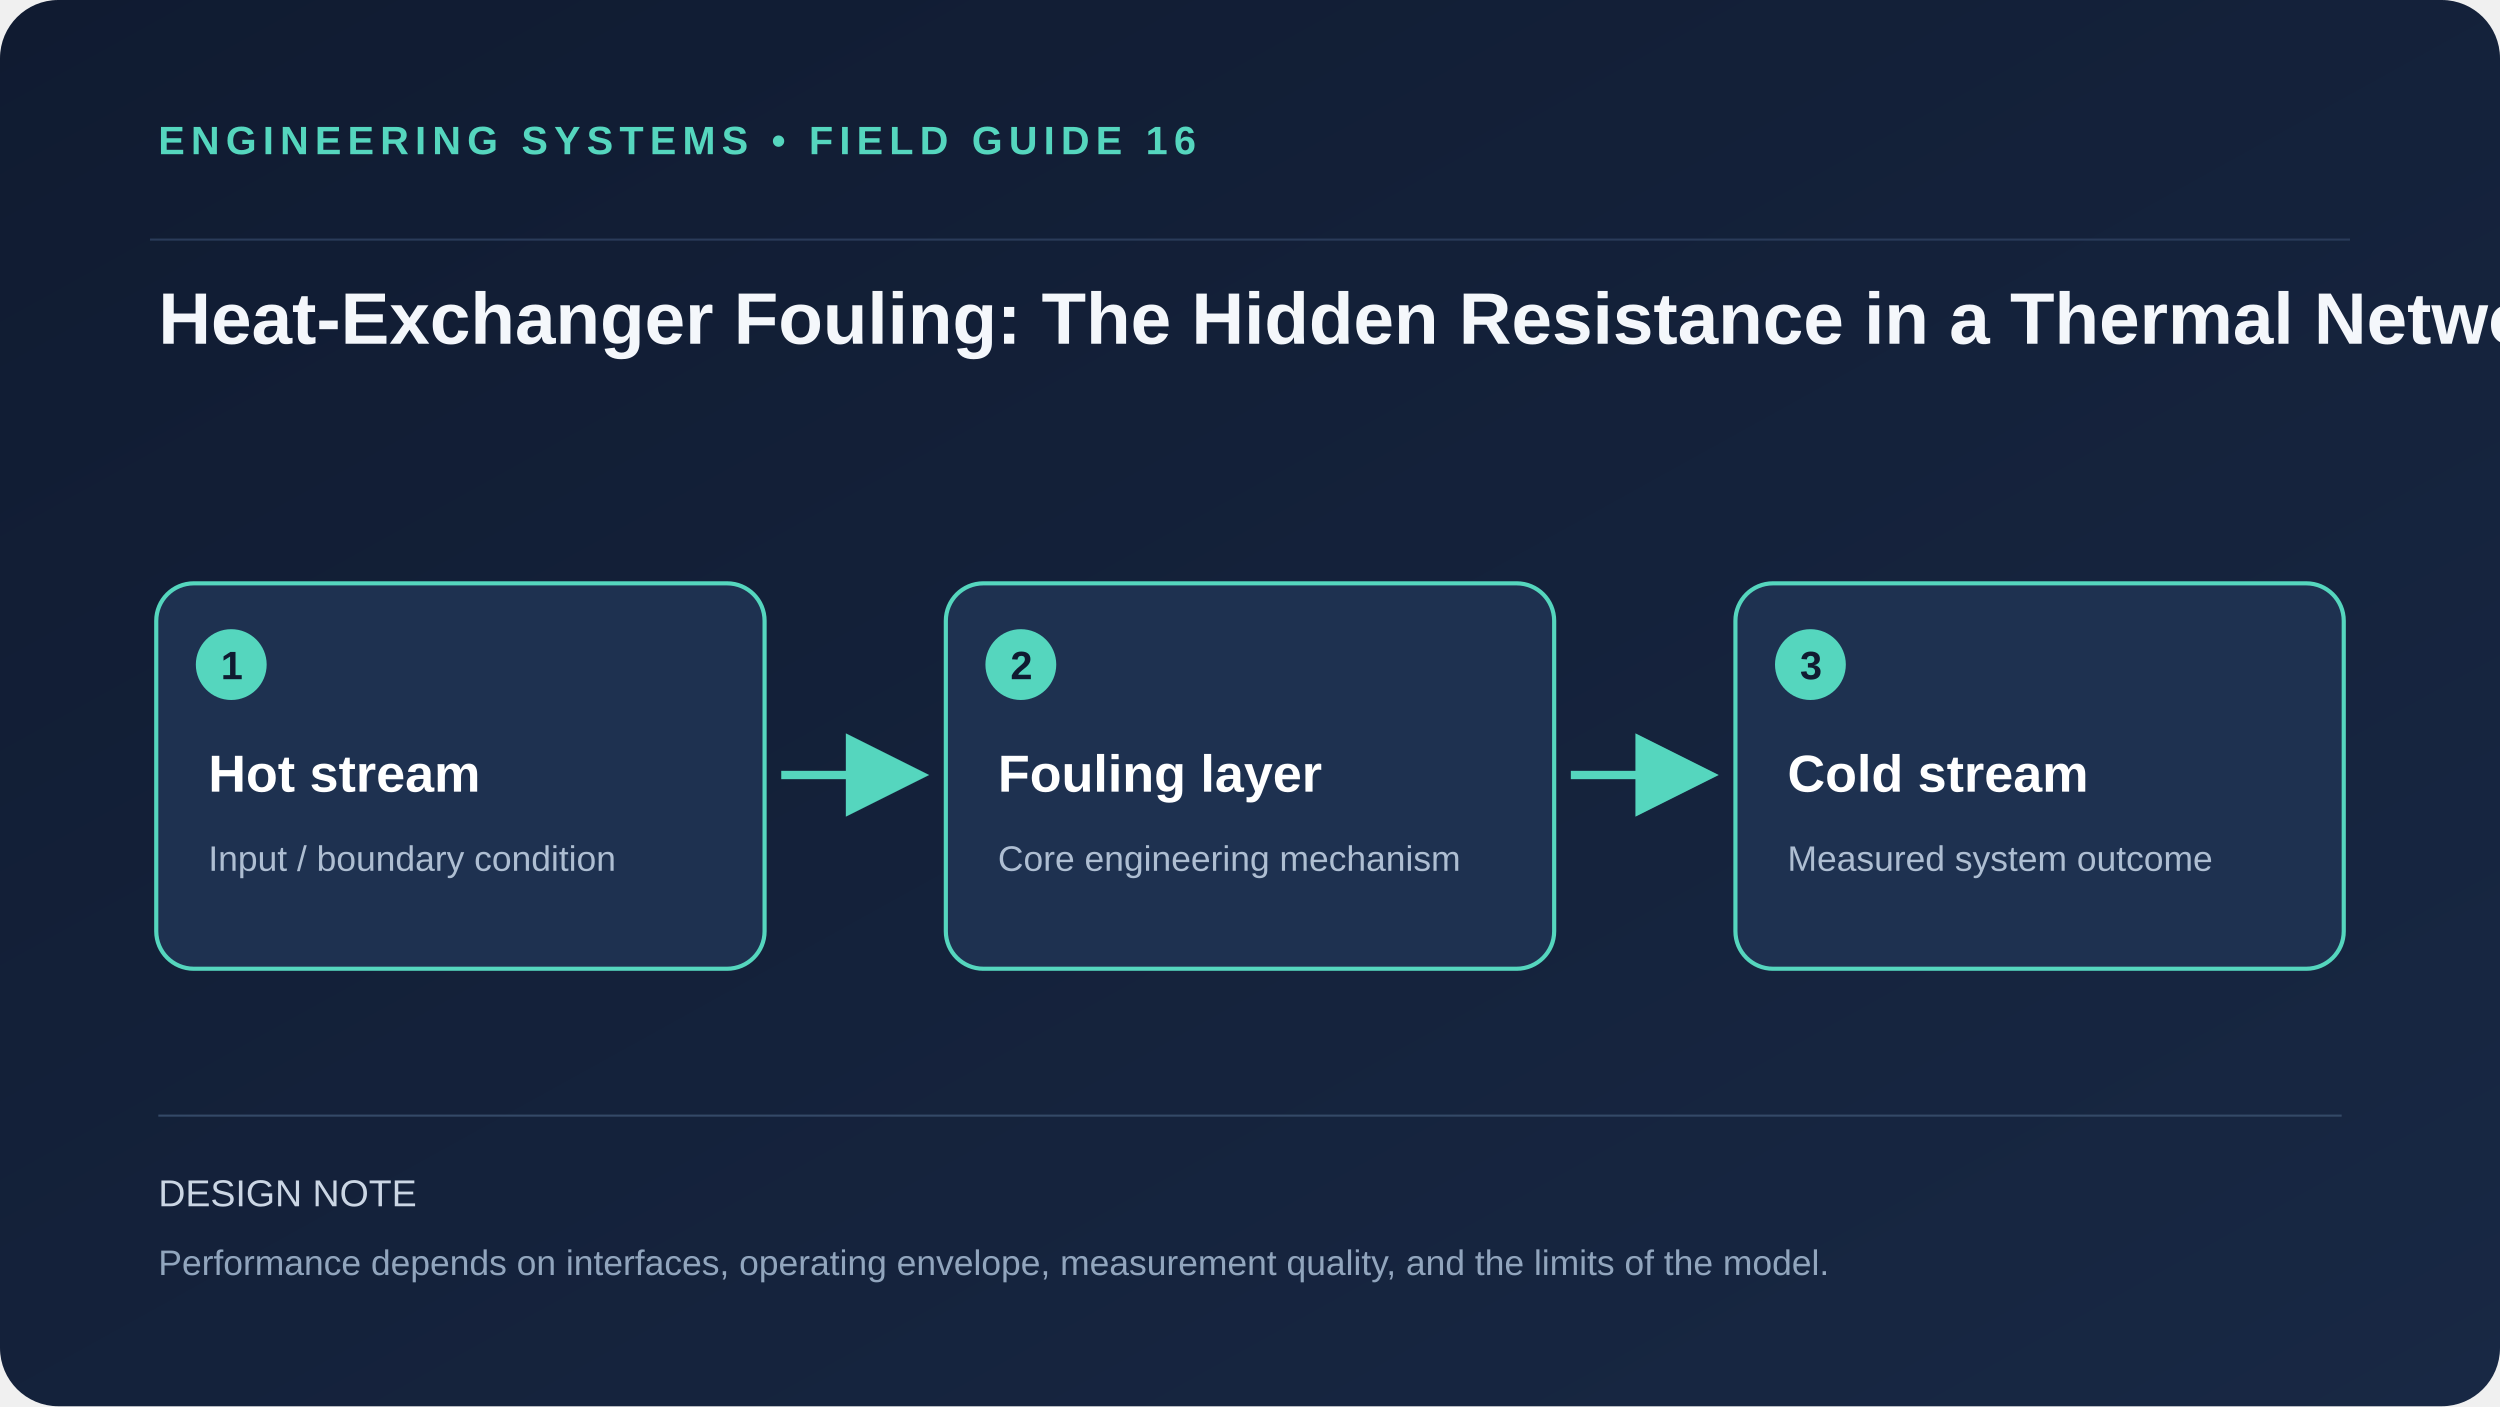
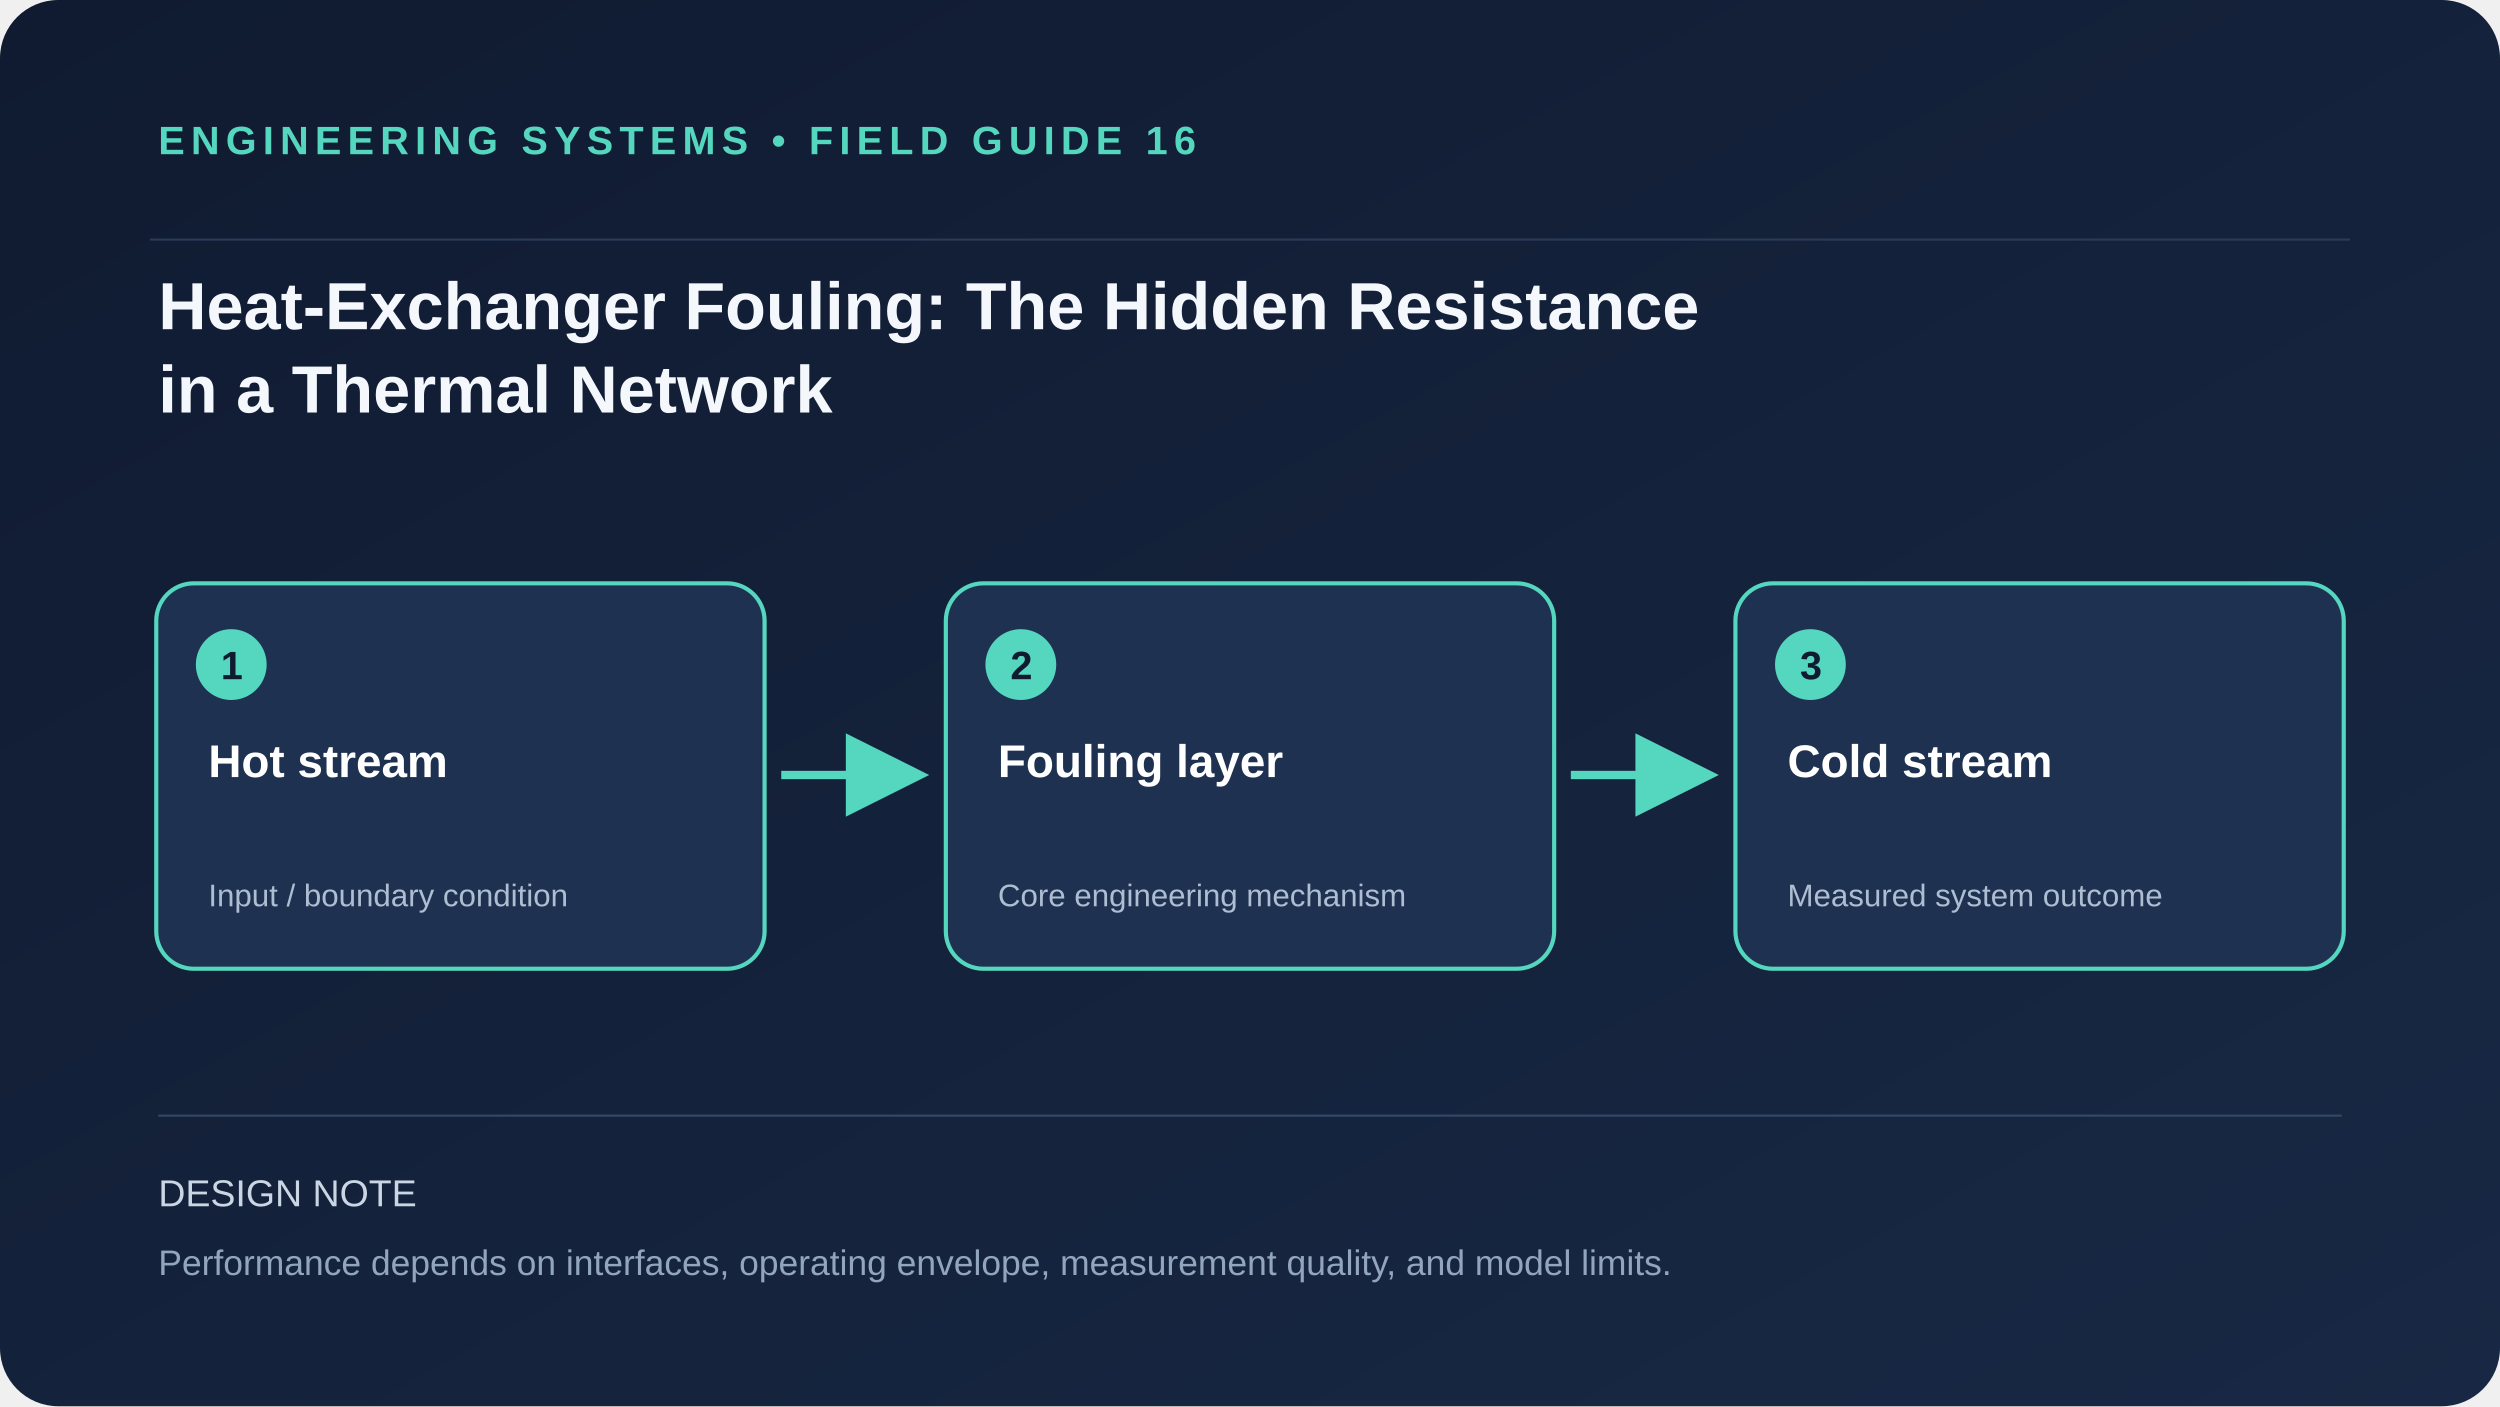
<svg xmlns="http://www.w3.org/2000/svg" width="1200" height="675" viewBox="0 0 1200 675" role="img" aria-labelledby="t d">
  <defs>
    <linearGradient id="bg" x2="1" y2="1">
      <stop stop-color="#101b31" />
      <stop offset="1" stop-color="#182844" />
    </linearGradient>
    <marker id="arrow" markerWidth="10" markerHeight="10" refX="8" refY="5" orient="auto">
      <path d="M0 0L10 5L0 10z" fill="#55d6be" />
    </marker>
  </defs>
  <rect width="1200" height="675" rx="28" fill="url(#bg)" />
  <path d="M72 115H1128" stroke="#2a3b59" />
  <text x="76" y="74" fill="#55d6be" font-family="Arial,sans-serif" font-size="19" font-weight="700" letter-spacing="3">ENGINEERING SYSTEMS • FIELD GUIDE 16</text>
-   <text x="76" y="165" fill="#f4f7fb" font-family="Arial,sans-serif" font-size="35" font-weight="700">Heat-Exchanger Fouling: The Hidden Resistance in a Thermal Network</text>
+   <text x="76" y="158" fill="#f4f7fb" font-family="Arial,sans-serif" font-size="32" font-weight="700">
+     <tspan x="76" dy="0">Heat-Exchanger Fouling: The Hidden Resistance</tspan>
+     <tspan x="76" dy="40">in a Thermal Network</tspan>
+   </text>
  <g font-family="Arial,sans-serif">
    <rect x="75" y="280" width="292" height="185" rx="18" fill="#1e3150" stroke="#55d6be" stroke-width="2" />
    <circle cx="111" cy="319" r="17" fill="#55d6be" />
    <text x="106" y="326" fill="#101b31" font-size="19" font-weight="700">1</text>
-     <text x="100" y="380" fill="#fff" font-size="25" font-weight="700">Hot stream</text>
-     <text x="100" y="418" fill="#aebed2" font-size="17">Input / boundary condition</text>
+     <text x="100" y="373" fill="#fff" font-size="22" font-weight="700">
+       <tspan x="100" dy="0">Hot stream</tspan>
+     </text>
+     <text x="100" y="435" fill="#aebed2" font-size="15">Input / boundary condition</text>
    <rect x="454" y="280" width="292" height="185" rx="18" fill="#1e3150" stroke="#55d6be" stroke-width="2" />
    <circle cx="490" cy="319" r="17" fill="#55d6be" />
    <text x="485" y="326" fill="#101b31" font-size="19" font-weight="700">2</text>
-     <text x="479" y="380" fill="#fff" font-size="25" font-weight="700">Fouling layer</text>
-     <text x="479" y="418" fill="#aebed2" font-size="17">Core engineering mechanism</text>
+     <text x="479" y="373" fill="#fff" font-size="22" font-weight="700">
+       <tspan x="479" dy="0">Fouling layer</tspan>
+     </text>
+     <text x="479" y="435" fill="#aebed2" font-size="15">Core engineering mechanism</text>
    <rect x="833" y="280" width="292" height="185" rx="18" fill="#1e3150" stroke="#55d6be" stroke-width="2" />
    <circle cx="869" cy="319" r="17" fill="#55d6be" />
    <text x="864" y="326" fill="#101b31" font-size="19" font-weight="700">3</text>
-     <text x="858" y="380" fill="#fff" font-size="25" font-weight="700">Cold stream</text>
-     <text x="858" y="418" fill="#aebed2" font-size="17">Measured system outcome</text>
+     <text x="858" y="373" fill="#fff" font-size="22" font-weight="700">
+       <tspan x="858" dy="0">Cold stream</tspan>
+     </text>
+     <text x="858" y="435" fill="#aebed2" font-size="15">Measured system outcome</text>
    <path d="M375 372H438" stroke="#55d6be" stroke-width="4" marker-end="url(#arrow)" />
    <path d="M754 372H817" stroke="#55d6be" stroke-width="4" marker-end="url(#arrow)" />
  </g>
  <rect x="76" y="535" width="1048" height="1" fill="#344967" />
  <text x="76" y="579" fill="#cbd6e4" font-family="Arial,sans-serif" font-size="18">DESIGN NOTE</text>
-   <text x="76" y="612" fill="#91a5bd" font-family="Arial,sans-serif" font-size="17">Performance depends on interfaces, operating envelope, measurement quality, and the limits of the model.</text>
+   <text x="76" y="612" fill="#91a5bd" font-family="Arial,sans-serif" font-size="17">Performance depends on interfaces, operating envelope, measurement quality, and model limits.</text>
</svg>
